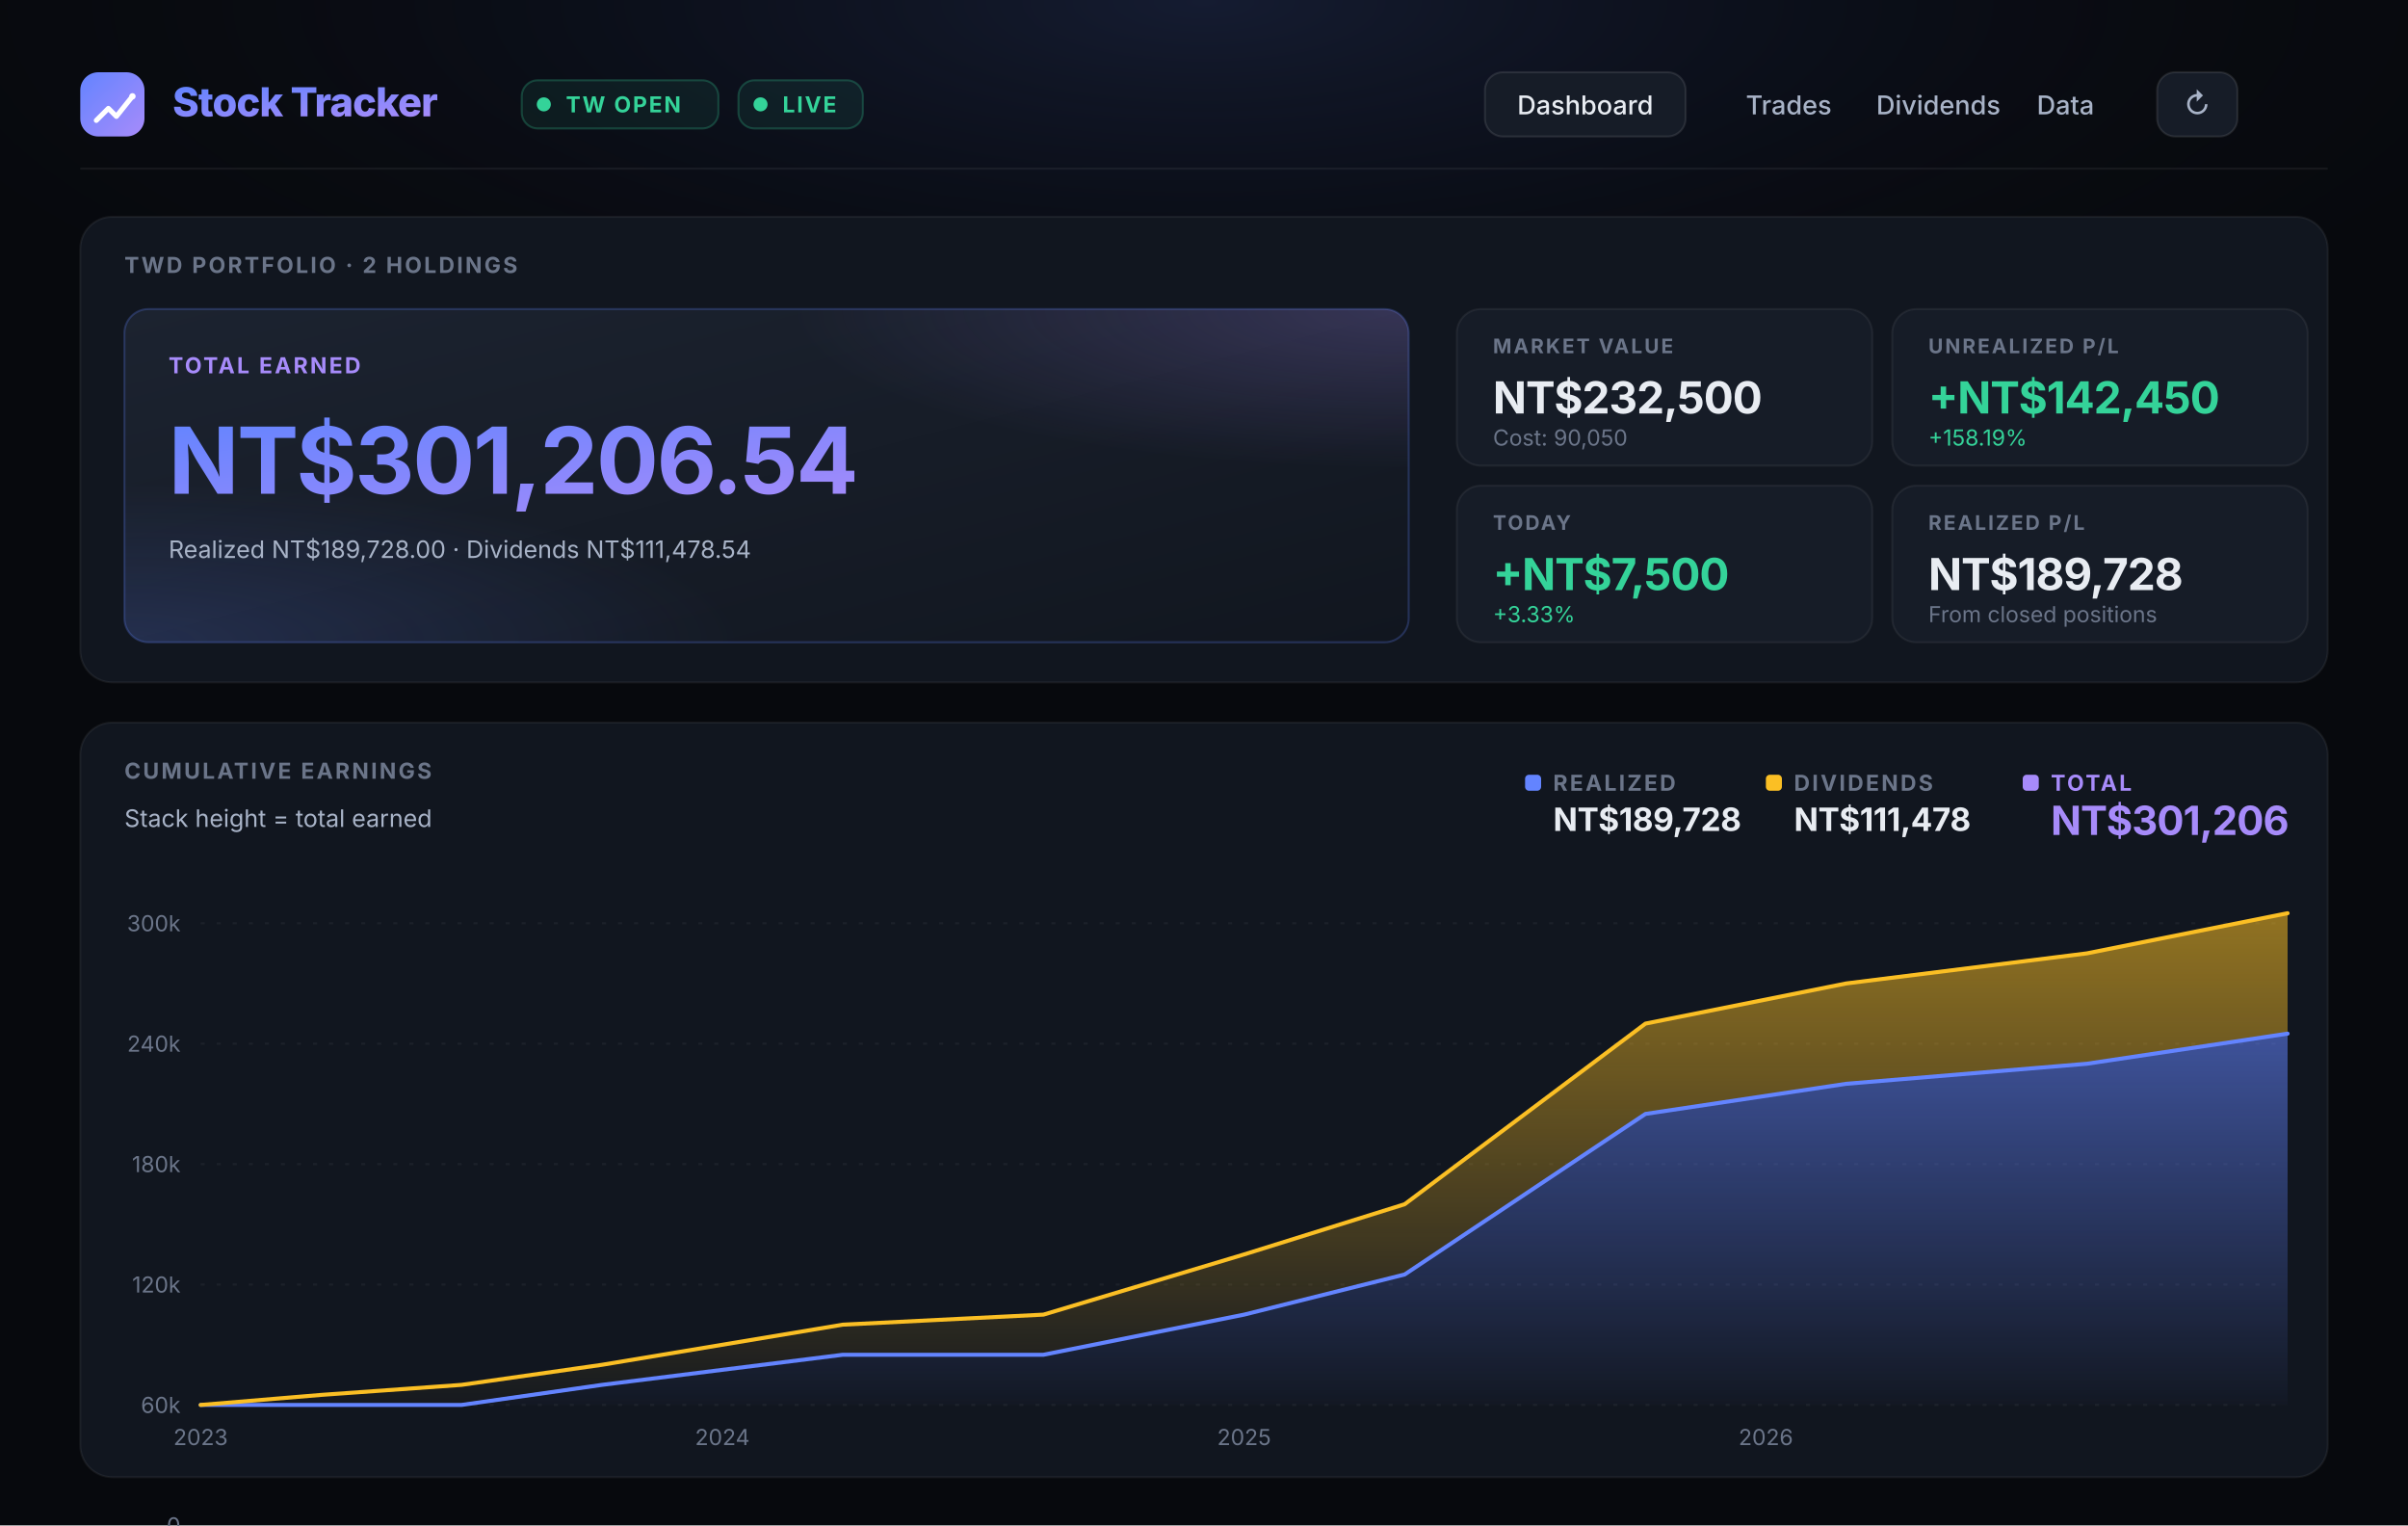
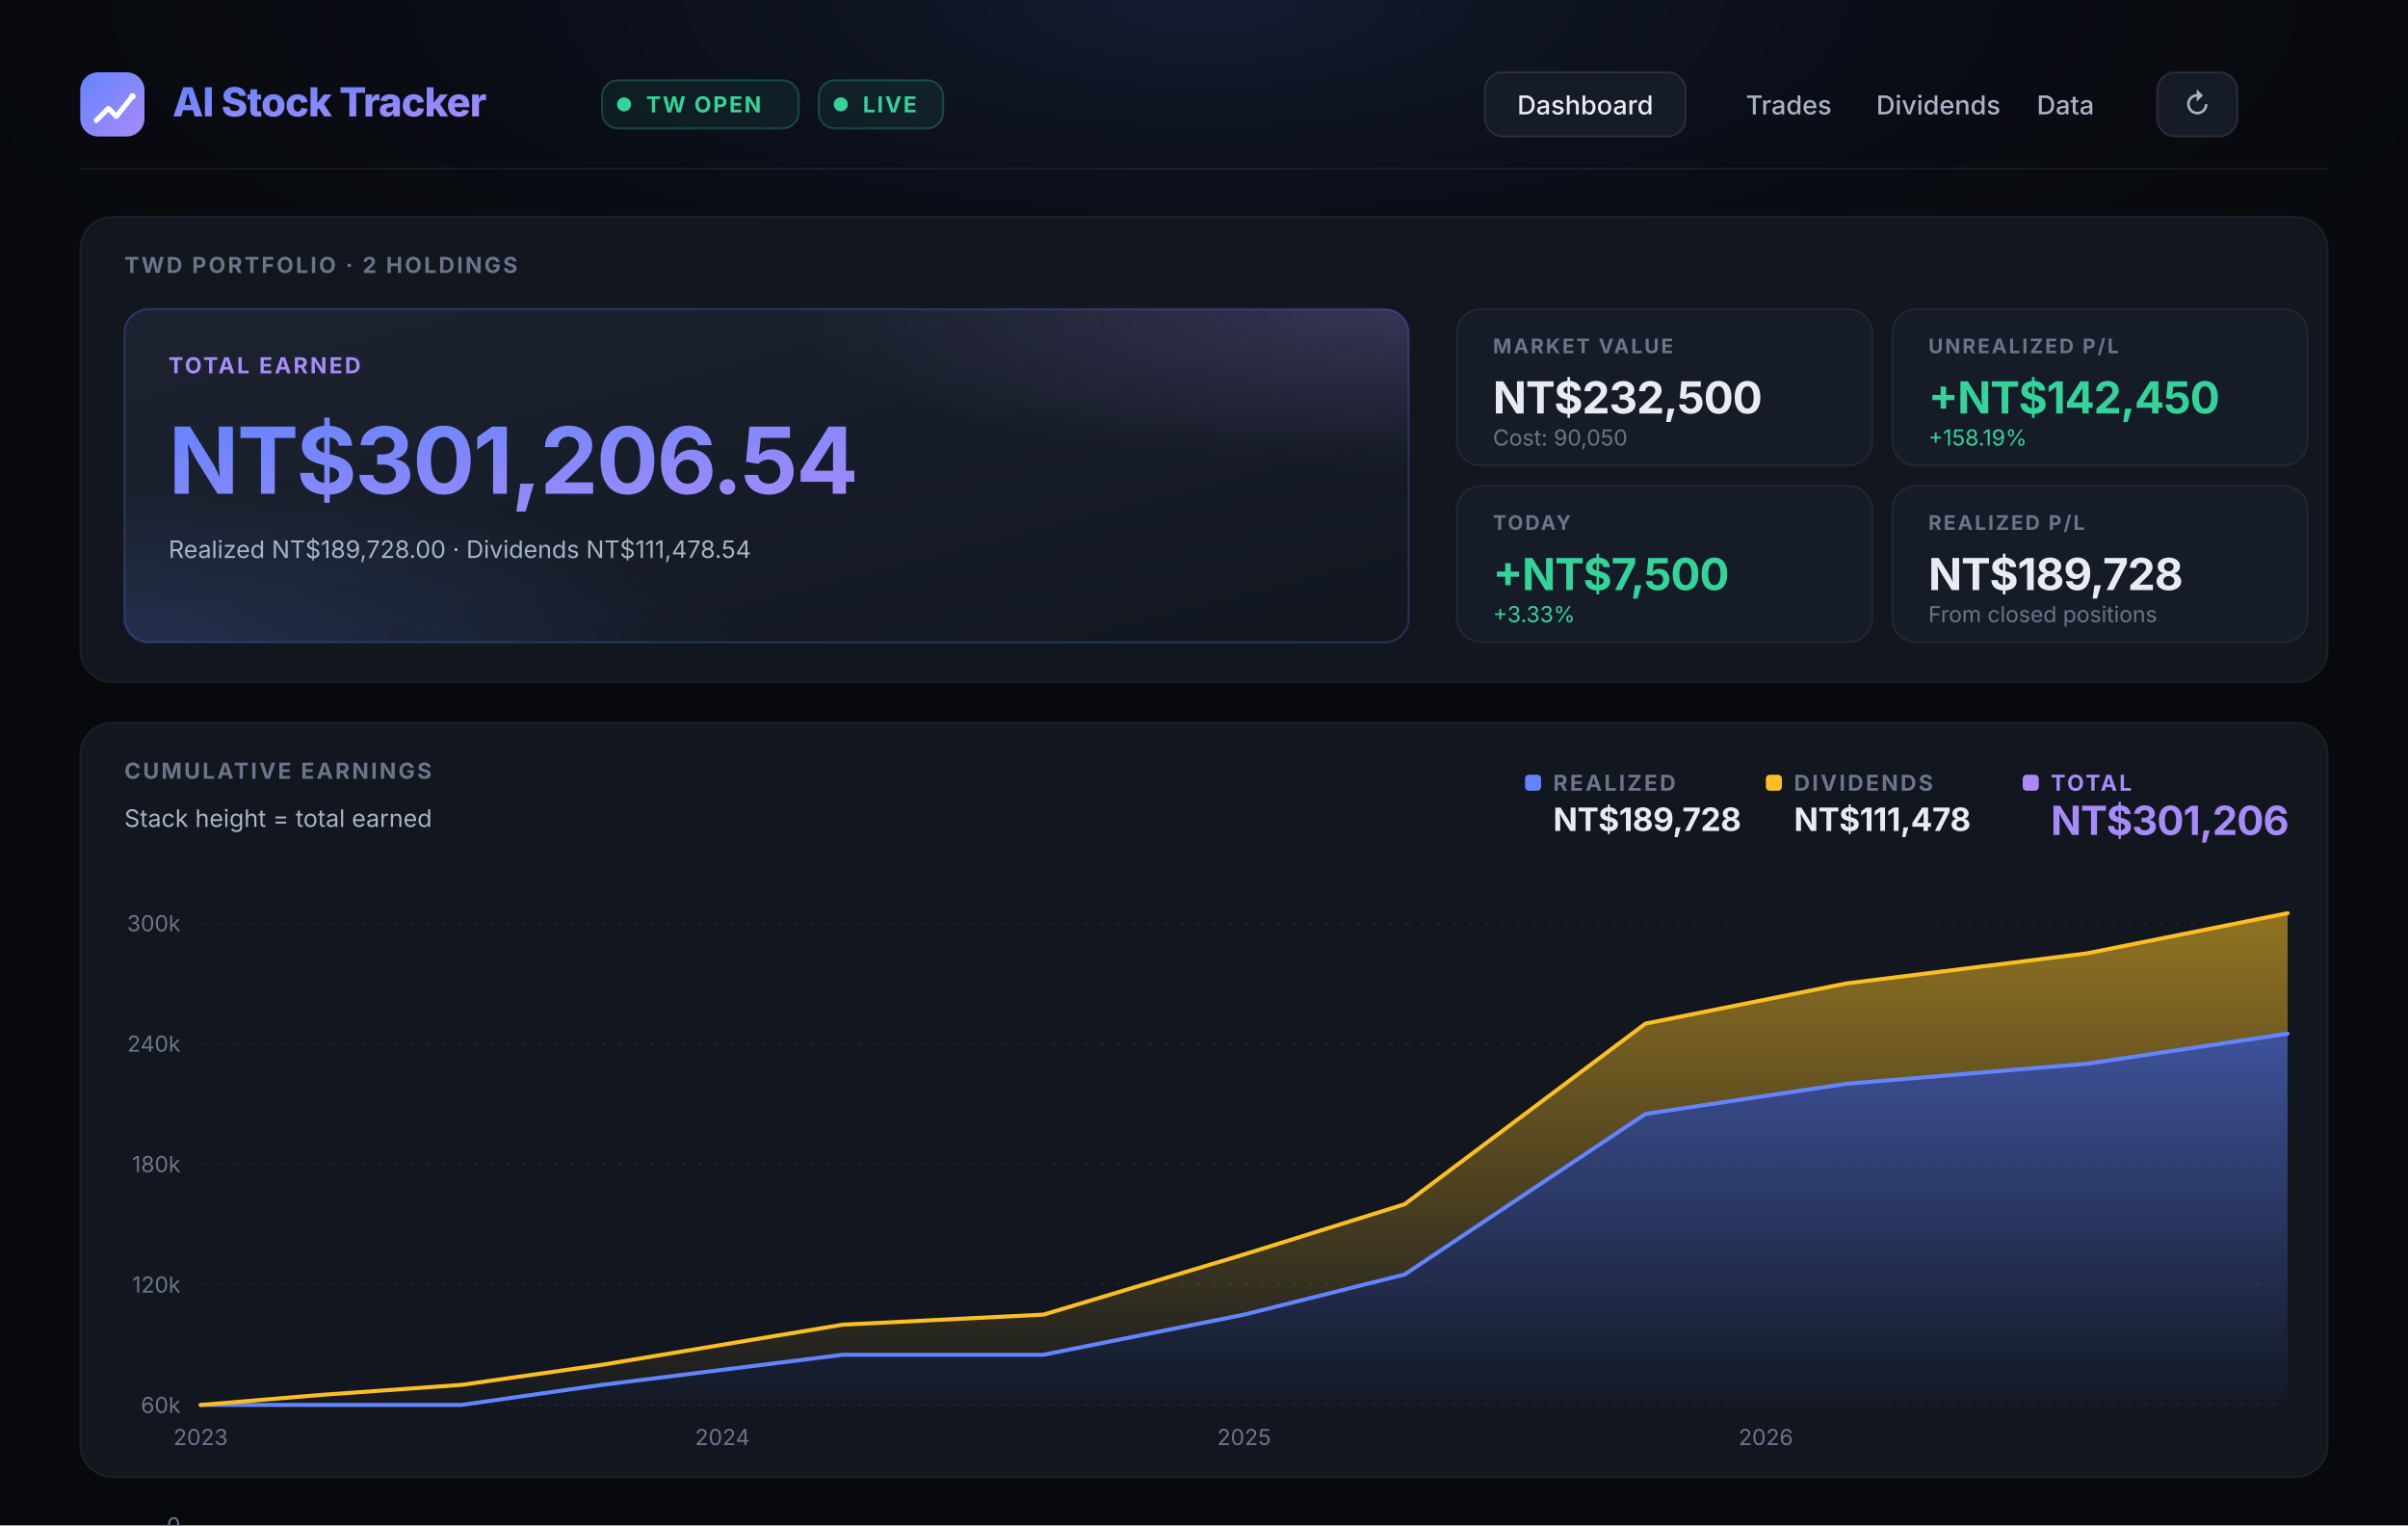
<svg xmlns="http://www.w3.org/2000/svg" viewBox="0 0 1200 760" font-family="Inter, -apple-system, BlinkMacSystemFont, 'Segoe UI', sans-serif">
  <defs>
    <linearGradient id="gradBrand" x1="0%" y1="0%" x2="100%" y2="100%">
      <stop offset="0%" stop-color="#6384ff" />
      <stop offset="100%" stop-color="#a78bfa" />
    </linearGradient>
    <radialGradient id="bgGlow" cx="50%" cy="0%" r="60%">
      <stop offset="0%" stop-color="#6384ff" stop-opacity="0.15" />
      <stop offset="100%" stop-color="#07090d" stop-opacity="0" />
    </radialGradient>
    <linearGradient id="gradHero" x1="0%" y1="0%" x2="100%" y2="100%">
      <stop offset="0%" stop-color="#1c2330" />
      <stop offset="100%" stop-color="#11161f" />
    </linearGradient>
    <radialGradient id="heroGlow1" cx="100%" cy="0%" r="80%">
      <stop offset="0%" stop-color="#a78bfa" stop-opacity="0.22" />
      <stop offset="60%" stop-color="#a78bfa" stop-opacity="0" />
    </radialGradient>
    <radialGradient id="heroGlow2" cx="0%" cy="100%" r="80%">
      <stop offset="0%" stop-color="#6384ff" stop-opacity="0.18" />
      <stop offset="60%" stop-color="#6384ff" stop-opacity="0" />
    </radialGradient>
    <linearGradient id="gradR" x1="0%" y1="0%" x2="0%" y2="100%">
      <stop offset="0%" stop-color="#6384ff" stop-opacity="0.55" />
      <stop offset="100%" stop-color="#6384ff" stop-opacity="0.02" />
    </linearGradient>
    <linearGradient id="gradD" x1="0%" y1="0%" x2="0%" y2="100%">
      <stop offset="0%" stop-color="#fbbf24" stop-opacity="0.55" />
      <stop offset="100%" stop-color="#fbbf24" stop-opacity="0.02" />
    </linearGradient>
  </defs>
  <rect width="1200" height="760" fill="#07090d" />
  <rect width="1200" height="400" fill="url(#bgGlow)" />
  <g transform="translate(40, 36)">
    <rect width="32" height="32" rx="9" fill="url(#gradBrand)" />
    <path d="M8 24 L14 18 L18 22 L26 12" stroke="white" stroke-width="2.5" stroke-linecap="round" stroke-linejoin="round" fill="none" />
    <circle cx="26" cy="12" r="1.6" fill="white" />
-     <text x="46" y="22" font-size="20" font-weight="800" fill="url(#gradBrand)" letter-spacing="-0.02em">Stock Tracker</text>
-     <g transform="translate(220, 4)" font-size="11" font-weight="700" letter-spacing="0.08em">
+     <text x="46" y="22" font-size="20" font-weight="800" fill="url(#gradBrand)" letter-spacing="-0.02em">AI Stock Tracker</text>
+     <g transform="translate(260, 4)" font-size="11" font-weight="700" letter-spacing="0.08em">
      <rect width="98" height="24" rx="8" fill="rgba(52,211,153,0.08)" stroke="rgba(52,211,153,0.25)" />
      <circle cx="11" cy="12" r="3.5" fill="#34d399" />
      <text x="22" y="16" fill="#34d399">TW OPEN</text>
      <g transform="translate(108, 0)">
        <rect width="62" height="24" rx="8" fill="rgba(52,211,153,0.08)" stroke="rgba(52,211,153,0.25)" />
        <circle cx="11" cy="12" r="3.5" fill="#34d399" />
        <text x="22" y="16" fill="#34d399">LIVE</text>
      </g>
    </g>
    <g transform="translate(700, 0)" font-size="13" font-weight="500">
      <rect width="100" height="32" rx="9" fill="#161c27" stroke="rgba(255,255,255,0.1)" />
      <text x="50" y="21" text-anchor="middle" fill="#e8ecf2">Dashboard</text>
      <text x="130" y="21" fill="#a8b3c7">Trades</text>
      <text x="195" y="21" fill="#a8b3c7">Dividends</text>
      <text x="275" y="21" fill="#a8b3c7">Data</text>
      <rect x="335" y="0" width="40" height="32" rx="9" fill="#161c27" stroke="rgba(255,255,255,0.1)" />
      <text x="355" y="21" text-anchor="middle" fill="#a8b3c7" font-size="14">↻</text>
    </g>
  </g>
  <line x1="40" y1="84" x2="1160" y2="84" stroke="rgba(255,255,255,0.06)" />
  <g transform="translate(40, 108)">
    <rect width="1120" height="232" rx="16" fill="#11161f" stroke="rgba(255,255,255,0.06)" />
    <text x="22" y="28" font-size="11" font-weight="700" fill="#6b7589" letter-spacing="0.1em">TWD PORTFOLIO · 2 HOLDINGS</text>
    <g transform="translate(22, 46)">
      <rect width="640" height="166" rx="12" fill="url(#gradHero)" stroke="rgba(99,132,255,0.25)" />
      <rect width="640" height="166" rx="12" fill="url(#heroGlow1)" />
      <rect width="640" height="166" rx="12" fill="url(#heroGlow2)" />
      <text x="22" y="32" font-size="11" font-weight="700" fill="#a78bfa" letter-spacing="0.1em">TOTAL EARNED</text>
      <text x="22" y="92" font-size="46" font-weight="700" fill="url(#gradBrand)" letter-spacing="-0.02em">NT$301,206.54</text>
      <text x="22" y="124" font-size="12" fill="#a8b3c7">Realized NT$189,728.00 · Dividends NT$111,478.54</text>
    </g>
    <g transform="translate(686, 46)">
      <g>
        <rect width="207" height="78" rx="12" fill="#161c27" stroke="rgba(255,255,255,0.06)" />
        <text x="18" y="22" font-size="10" font-weight="700" fill="#6b7589" letter-spacing="0.1em">MARKET VALUE</text>
        <text x="18" y="52" font-size="22" font-weight="700" fill="#e8ecf2" letter-spacing="-0.02em">NT$232,500</text>
        <text x="18" y="68" font-size="11" fill="#6b7589">Cost: 90,050</text>
      </g>
      <g transform="translate(217, 0)">
        <rect width="207" height="78" rx="12" fill="#161c27" stroke="rgba(255,255,255,0.06)" />
        <text x="18" y="22" font-size="10" font-weight="700" fill="#6b7589" letter-spacing="0.1em">UNREALIZED P/L</text>
        <text x="18" y="52" font-size="22" font-weight="700" fill="#34d399" letter-spacing="-0.02em">+NT$142,450</text>
        <text x="18" y="68" font-size="11" fill="#34d399">+158.19%</text>
      </g>
      <g transform="translate(0, 88)">
        <rect width="207" height="78" rx="12" fill="#161c27" stroke="rgba(255,255,255,0.06)" />
        <text x="18" y="22" font-size="10" font-weight="700" fill="#6b7589" letter-spacing="0.1em">TODAY</text>
        <text x="18" y="52" font-size="22" font-weight="700" fill="#34d399" letter-spacing="-0.02em">+NT$7,500</text>
        <text x="18" y="68" font-size="11" fill="#34d399">+3.33%</text>
      </g>
      <g transform="translate(217, 88)">
        <rect width="207" height="78" rx="12" fill="#161c27" stroke="rgba(255,255,255,0.06)" />
        <text x="18" y="22" font-size="10" font-weight="700" fill="#6b7589" letter-spacing="0.1em">REALIZED P/L</text>
        <text x="18" y="52" font-size="22" font-weight="700" fill="#e8ecf2" letter-spacing="-0.02em">NT$189,728</text>
        <text x="18" y="68" font-size="11" fill="#6b7589">From closed positions</text>
      </g>
    </g>
  </g>
  <g transform="translate(40, 360)">
    <rect width="1120" height="376" rx="16" fill="#11161f" stroke="rgba(255,255,255,0.06)" />
    <text x="22" y="28" font-size="11" font-weight="700" fill="#6b7589" letter-spacing="0.1em">CUMULATIVE EARNINGS</text>
    <text x="22" y="52" font-size="12" fill="#a8b3c7">Stack height = total earned</text>
    <g transform="translate(720, 28)" font-size="11" font-weight="700" letter-spacing="0.1em">
      <g>
        <rect x="0" y="-2" width="8" height="8" rx="2" fill="#6384ff" />
        <text x="14" y="6" fill="#6b7589">REALIZED</text>
        <text x="14" y="26" font-size="16" fill="#e8ecf2" font-weight="700" letter-spacing="-0.01em">NT$189,728</text>
      </g>
      <g transform="translate(120, 0)">
        <rect x="0" y="-2" width="8" height="8" rx="2" fill="#fbbf24" />
        <text x="14" y="6" fill="#6b7589">DIVIDENDS</text>
        <text x="14" y="26" font-size="16" fill="#e8ecf2" font-weight="700" letter-spacing="-0.01em">NT$111,478</text>
      </g>
      <g transform="translate(248, 0)">
        <rect x="0" y="-2" width="8" height="8" rx="2" fill="#a78bfa" />
        <text x="14" y="6" fill="#a78bfa">TOTAL</text>
        <text x="14" y="28" font-size="20" fill="#a78bfa" font-weight="700" letter-spacing="-0.02em">NT$301,206</text>
      </g>
    </g>
    <g transform="translate(60, 100)">
      <line x1="0" y1="0" x2="1040" y2="0" stroke="rgba(255,255,255,0.05)" stroke-dasharray="2 6" />
      <line x1="0" y1="60" x2="1040" y2="60" stroke="rgba(255,255,255,0.05)" stroke-dasharray="2 6" />
      <line x1="0" y1="120" x2="1040" y2="120" stroke="rgba(255,255,255,0.05)" stroke-dasharray="2 6" />
      <line x1="0" y1="180" x2="1040" y2="180" stroke="rgba(255,255,255,0.05)" stroke-dasharray="2 6" />
      <line x1="0" y1="240" x2="1040" y2="240" stroke="rgba(255,255,255,0.05)" stroke-dasharray="2 6" />
      <g font-size="11" fill="#6b7589" text-anchor="end">
        <text x="-10" y="4">300k</text>
        <text x="-10" y="64">240k</text>
        <text x="-10" y="124">180k</text>
        <text x="-10" y="184">120k</text>
        <text x="-10" y="244">60k</text>
        <text x="-10" y="244" dy="60">0</text>
      </g>
      <path d="M 0 240 L 60 240 L 130 240 L 200 230 L 320 215 L 420 215 L 520 195 L 600 175 L 720 95 L 820 80 L 940 70 L 1040 55 L 1040 240 Z" fill="url(#gradR)" />
      <path d="M 0 240 L 60 235 L 130 230 L 200 220 L 320 200 L 420 195 L 520 165 L 600 140 L 720 50 L 820 30 L 940 15 L 1040 -5                L 1040 55 L 940 70 L 820 80 L 720 95 L 600 175 L 520 195 L 420 215 L 320 215 L 200 230 L 130 240 L 60 240 L 0 240 Z" fill="url(#gradD)" />
      <path d="M 0 240 L 60 240 L 130 240 L 200 230 L 320 215 L 420 215 L 520 195 L 600 175 L 720 95 L 820 80 L 940 70 L 1040 55" stroke="#6384ff" stroke-width="2" fill="none" stroke-linecap="round" stroke-linejoin="round" />
      <path d="M 0 240 L 60 235 L 130 230 L 200 220 L 320 200 L 420 195 L 520 165 L 600 140 L 720 50 L 820 30 L 940 15 L 1040 -5" stroke="#fbbf24" stroke-width="2" fill="none" stroke-linecap="round" stroke-linejoin="round" />
      <g font-size="11" fill="#6b7589" text-anchor="middle">
        <text x="0" y="260">2023</text>
        <text x="260" y="260">2024</text>
        <text x="520" y="260">2025</text>
        <text x="780" y="260">2026</text>
      </g>
    </g>
  </g>
</svg>
